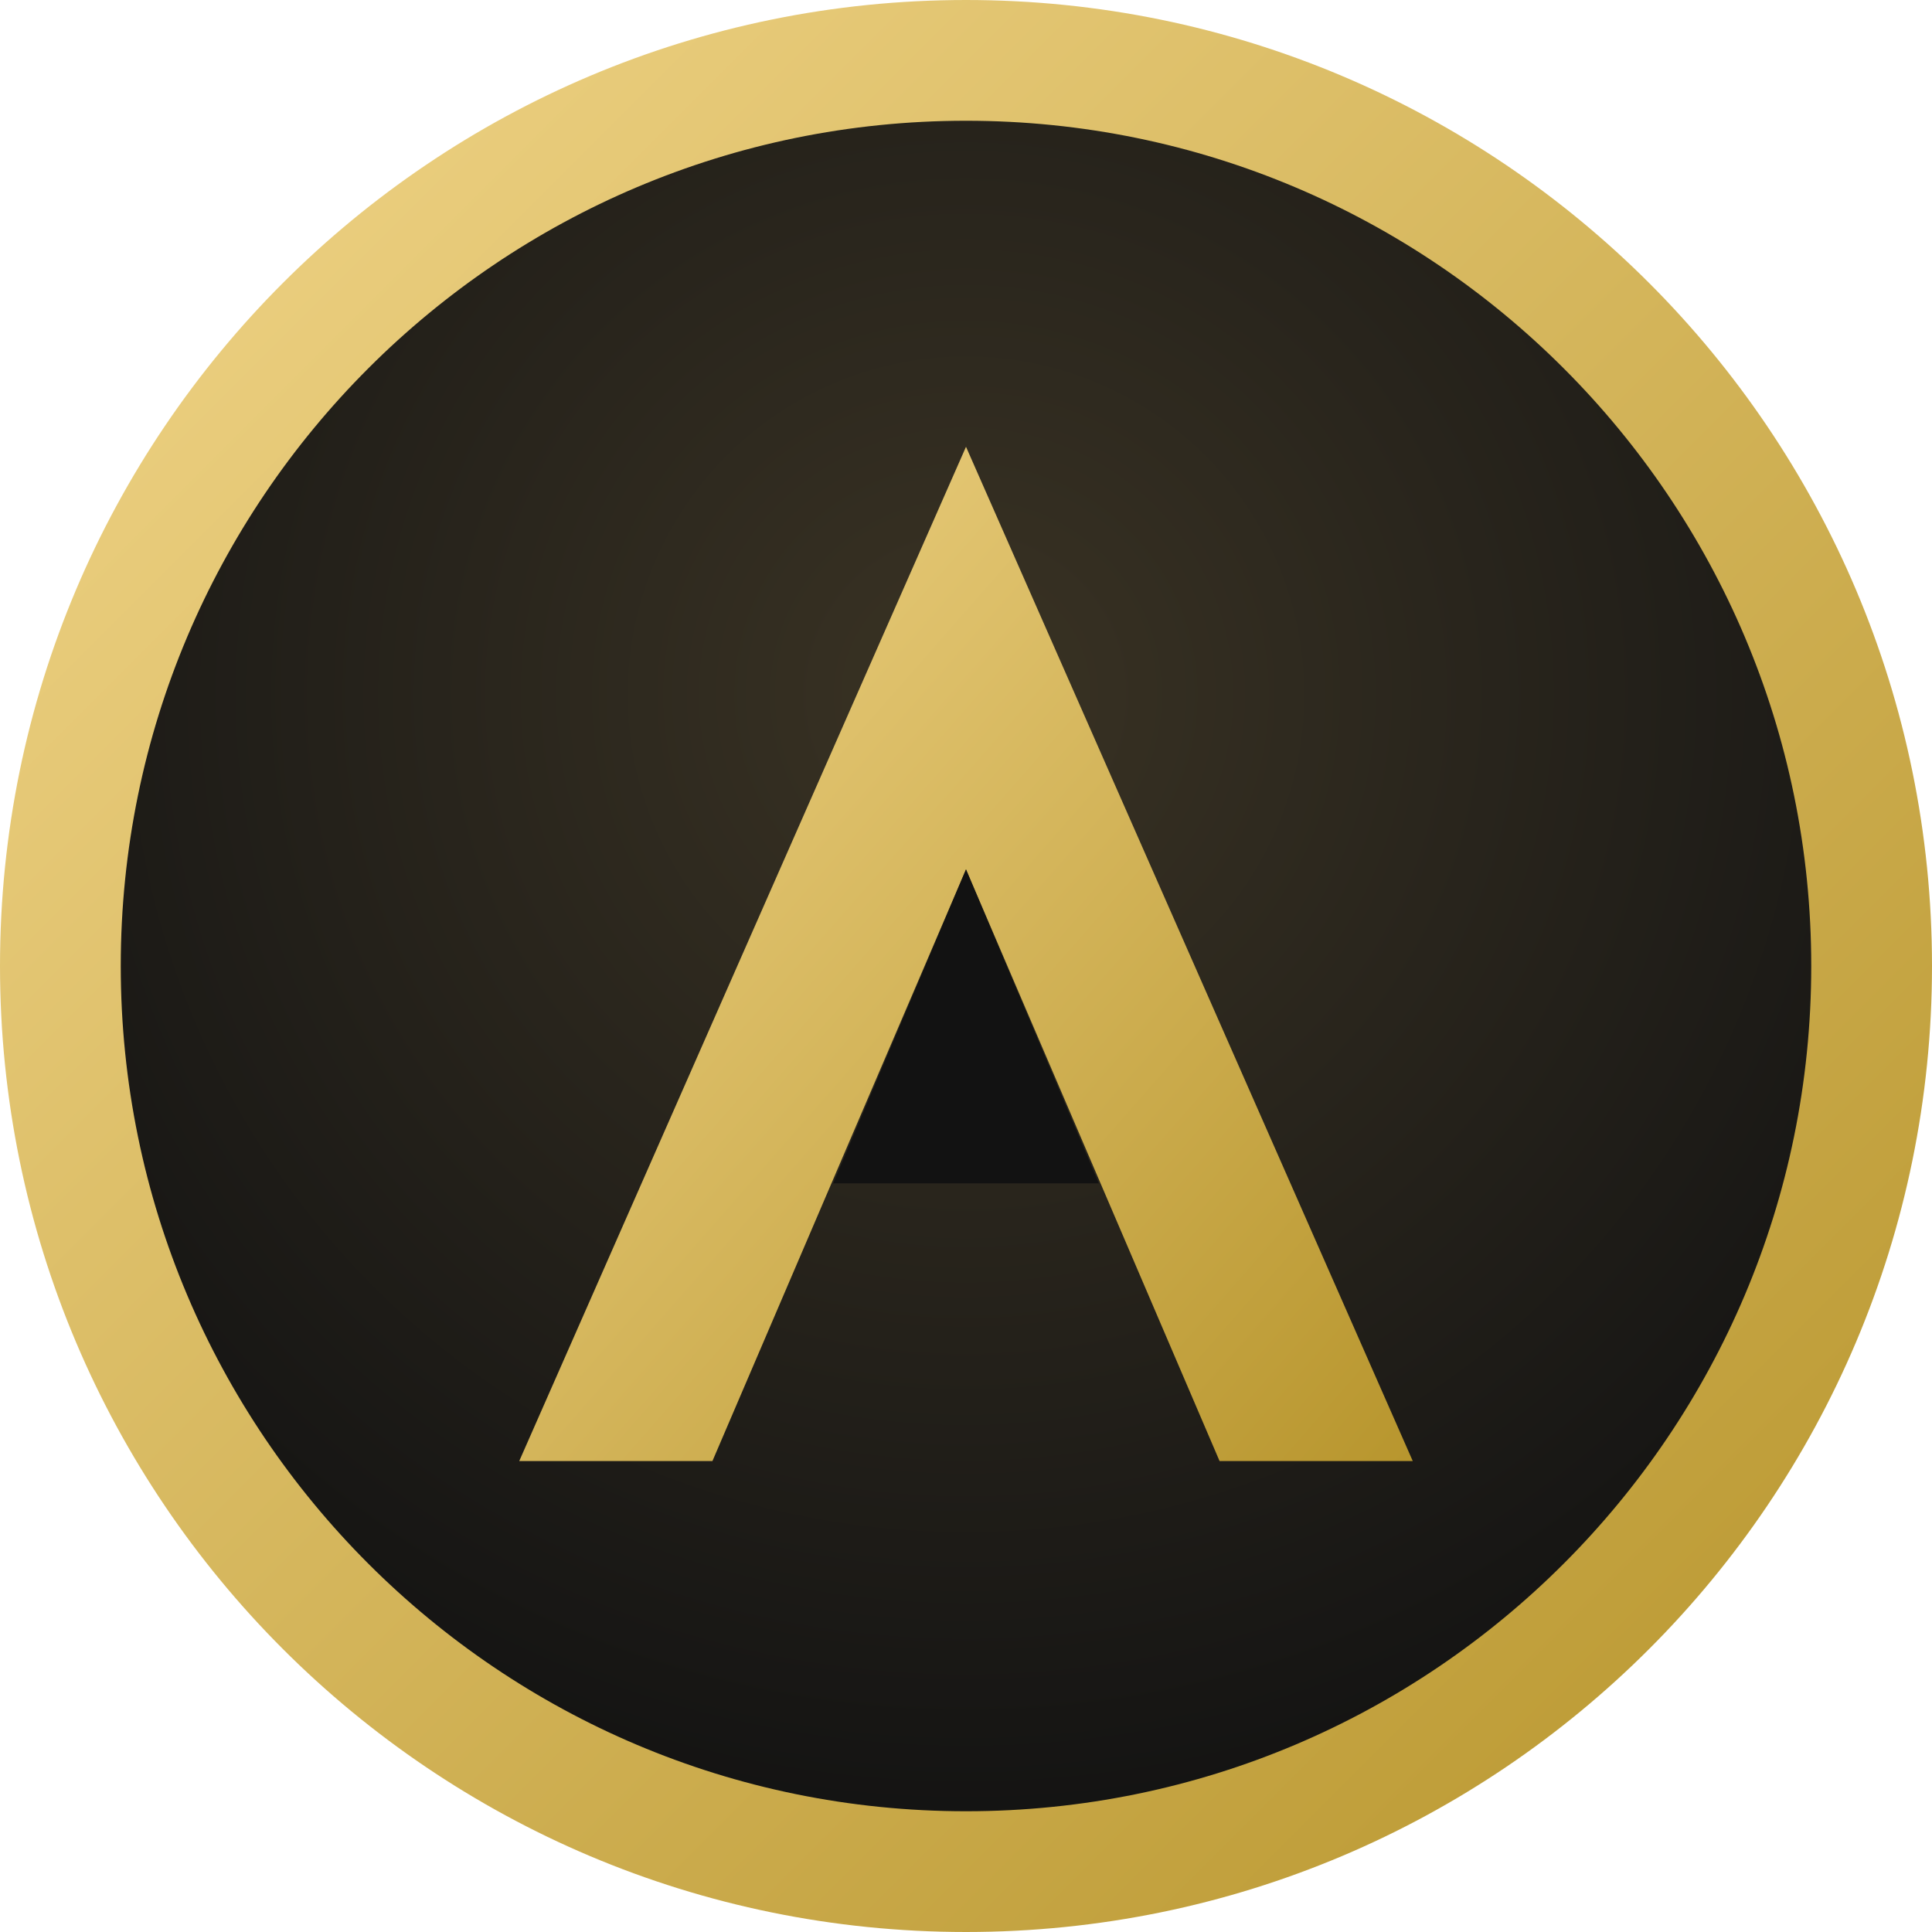
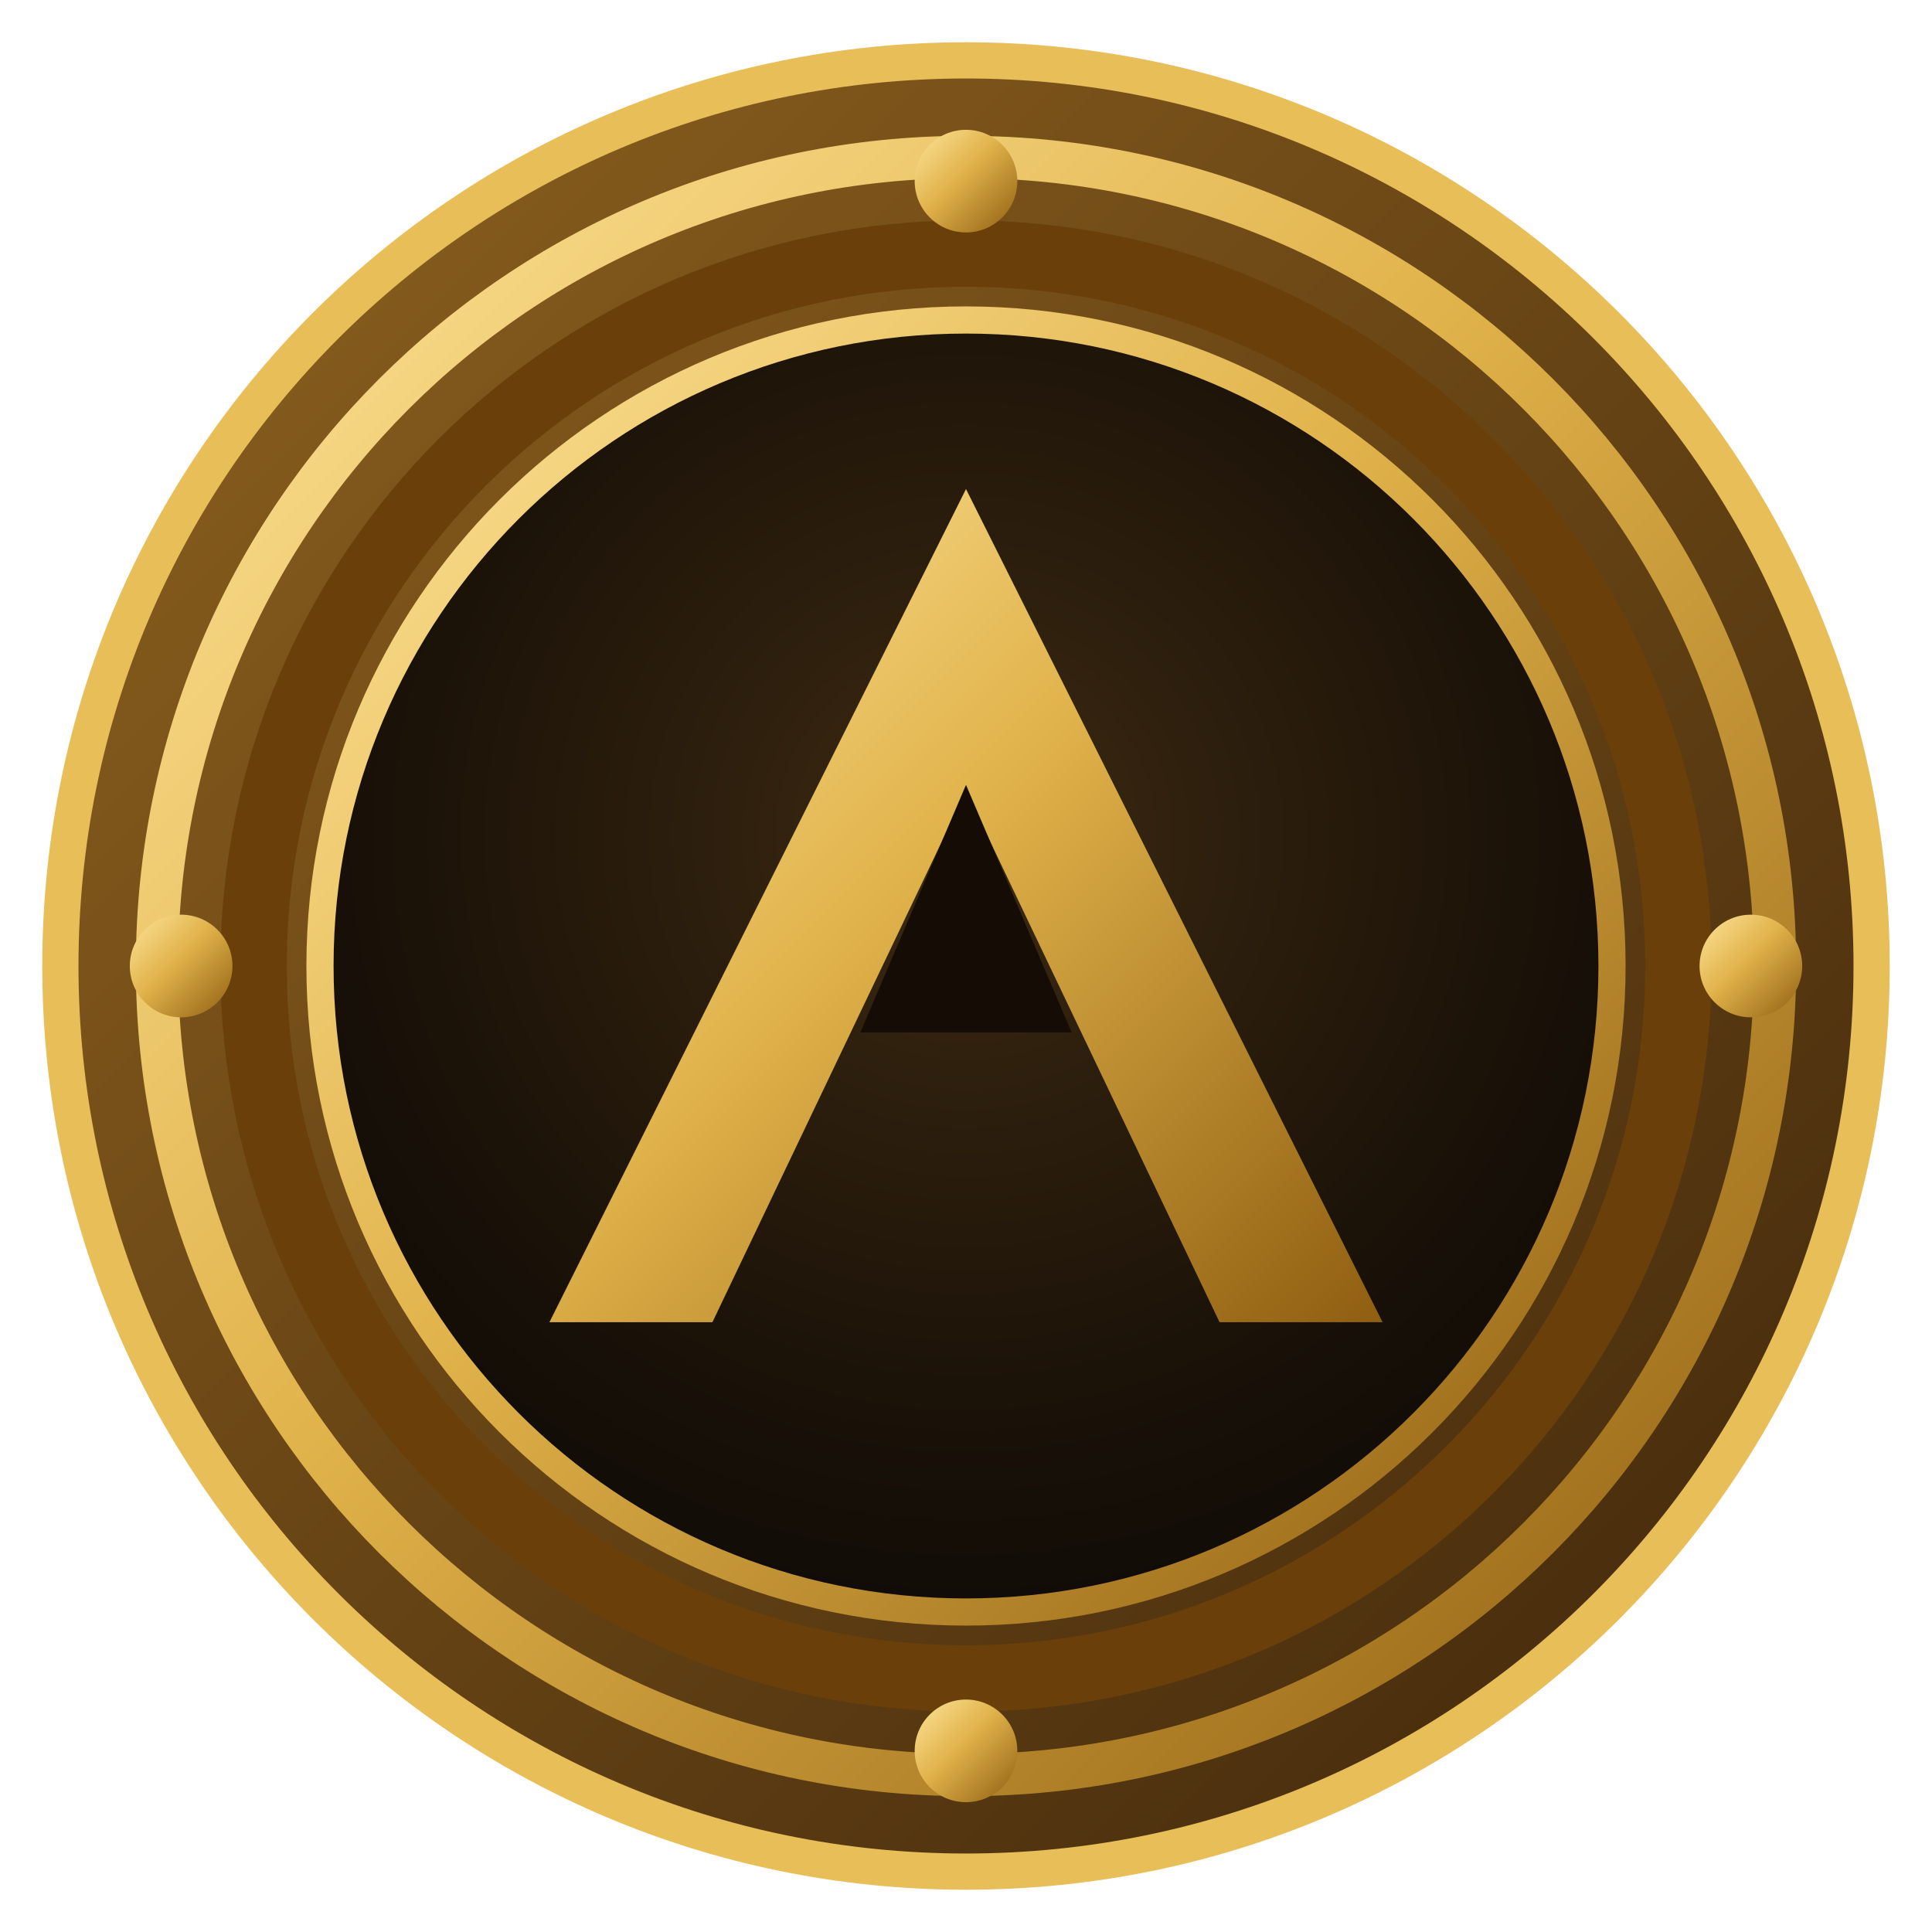
- <svg xmlns="http://www.w3.org/2000/svg" width="32" height="32" viewBox="0 0 32 32" role="img" aria-label="AegisSignal icon">
+ <svg xmlns="http://www.w3.org/2000/svg" width="32" height="32" viewBox="0 0 32 32" role="img" aria-label="AegisSignal coin icon">
  <defs>
-     <radialGradient id="bg" cx="50%" cy="35%" r="65%">
-       <stop offset="0%" stop-color="#3a3324" />
-       <stop offset="100%" stop-color="#121212" />
+     <radialGradient id="coinBg" cx="50%" cy="40%" r="62%">
+       <stop offset="0%" stop-color="#3d2a12" />
+       <stop offset="70%" stop-color="#1b1208" />
+       <stop offset="100%" stop-color="#0f0b07" />
    </radialGradient>
+     <linearGradient id="gold" x1="0" y1="0" x2="1" y2="1">
+       <stop offset="0%" stop-color="#ffe59b" />
+       <stop offset="45%" stop-color="#e0b24a" />
+       <stop offset="100%" stop-color="#8f5e11" />
+     </linearGradient>
    <linearGradient id="bronze" x1="0" y1="0" x2="1" y2="1">
-       <stop offset="0%" stop-color="#f0d487" />
-       <stop offset="100%" stop-color="#b8962e" />
+       <stop offset="0%" stop-color="#8f621f" />
+       <stop offset="100%" stop-color="#3f260b" />
    </linearGradient>
  </defs>
-   <circle cx="16" cy="16" r="15" fill="url(#bg)" stroke="url(#bronze)" stroke-width="2" />
-   <path d="M8.6 24.2L16 7.4l7.4 16.8h-3.2l-4.2-9.8-4.2 9.8z" fill="url(#bronze)" />
-   <path d="M16 14.4l2.2 5.2h-4.4z" fill="#121212" />
+   <circle cx="16" cy="16" r="15" fill="url(#bronze)" stroke="#e8be59" stroke-width="0.6" />
+   <circle cx="16" cy="16" r="13.4" fill="none" stroke="url(#gold)" stroke-width="0.7" />
+   <circle cx="16" cy="16" r="11.8" fill="none" stroke="#6a3f0a" stroke-width="1.1" />
+   <circle cx="16" cy="16" r="10.7" fill="url(#coinBg)" stroke="url(#gold)" stroke-width="0.45" />
+   <path d="M9.1 21.9L16 8.1l6.9 13.8h-2.7l-4.2-8.8-4.2 8.8z" fill="url(#gold)" />
+   <path d="M16 13l1.75 4.1h-3.5z" fill="#150d05" />
+   <circle cx="16" cy="3" r="0.85" fill="url(#gold)" />
+   <circle cx="16" cy="29" r="0.85" fill="url(#gold)" />
+   <circle cx="3" cy="16" r="0.85" fill="url(#gold)" />
+   <circle cx="29" cy="16" r="0.85" fill="url(#gold)" />
</svg>
